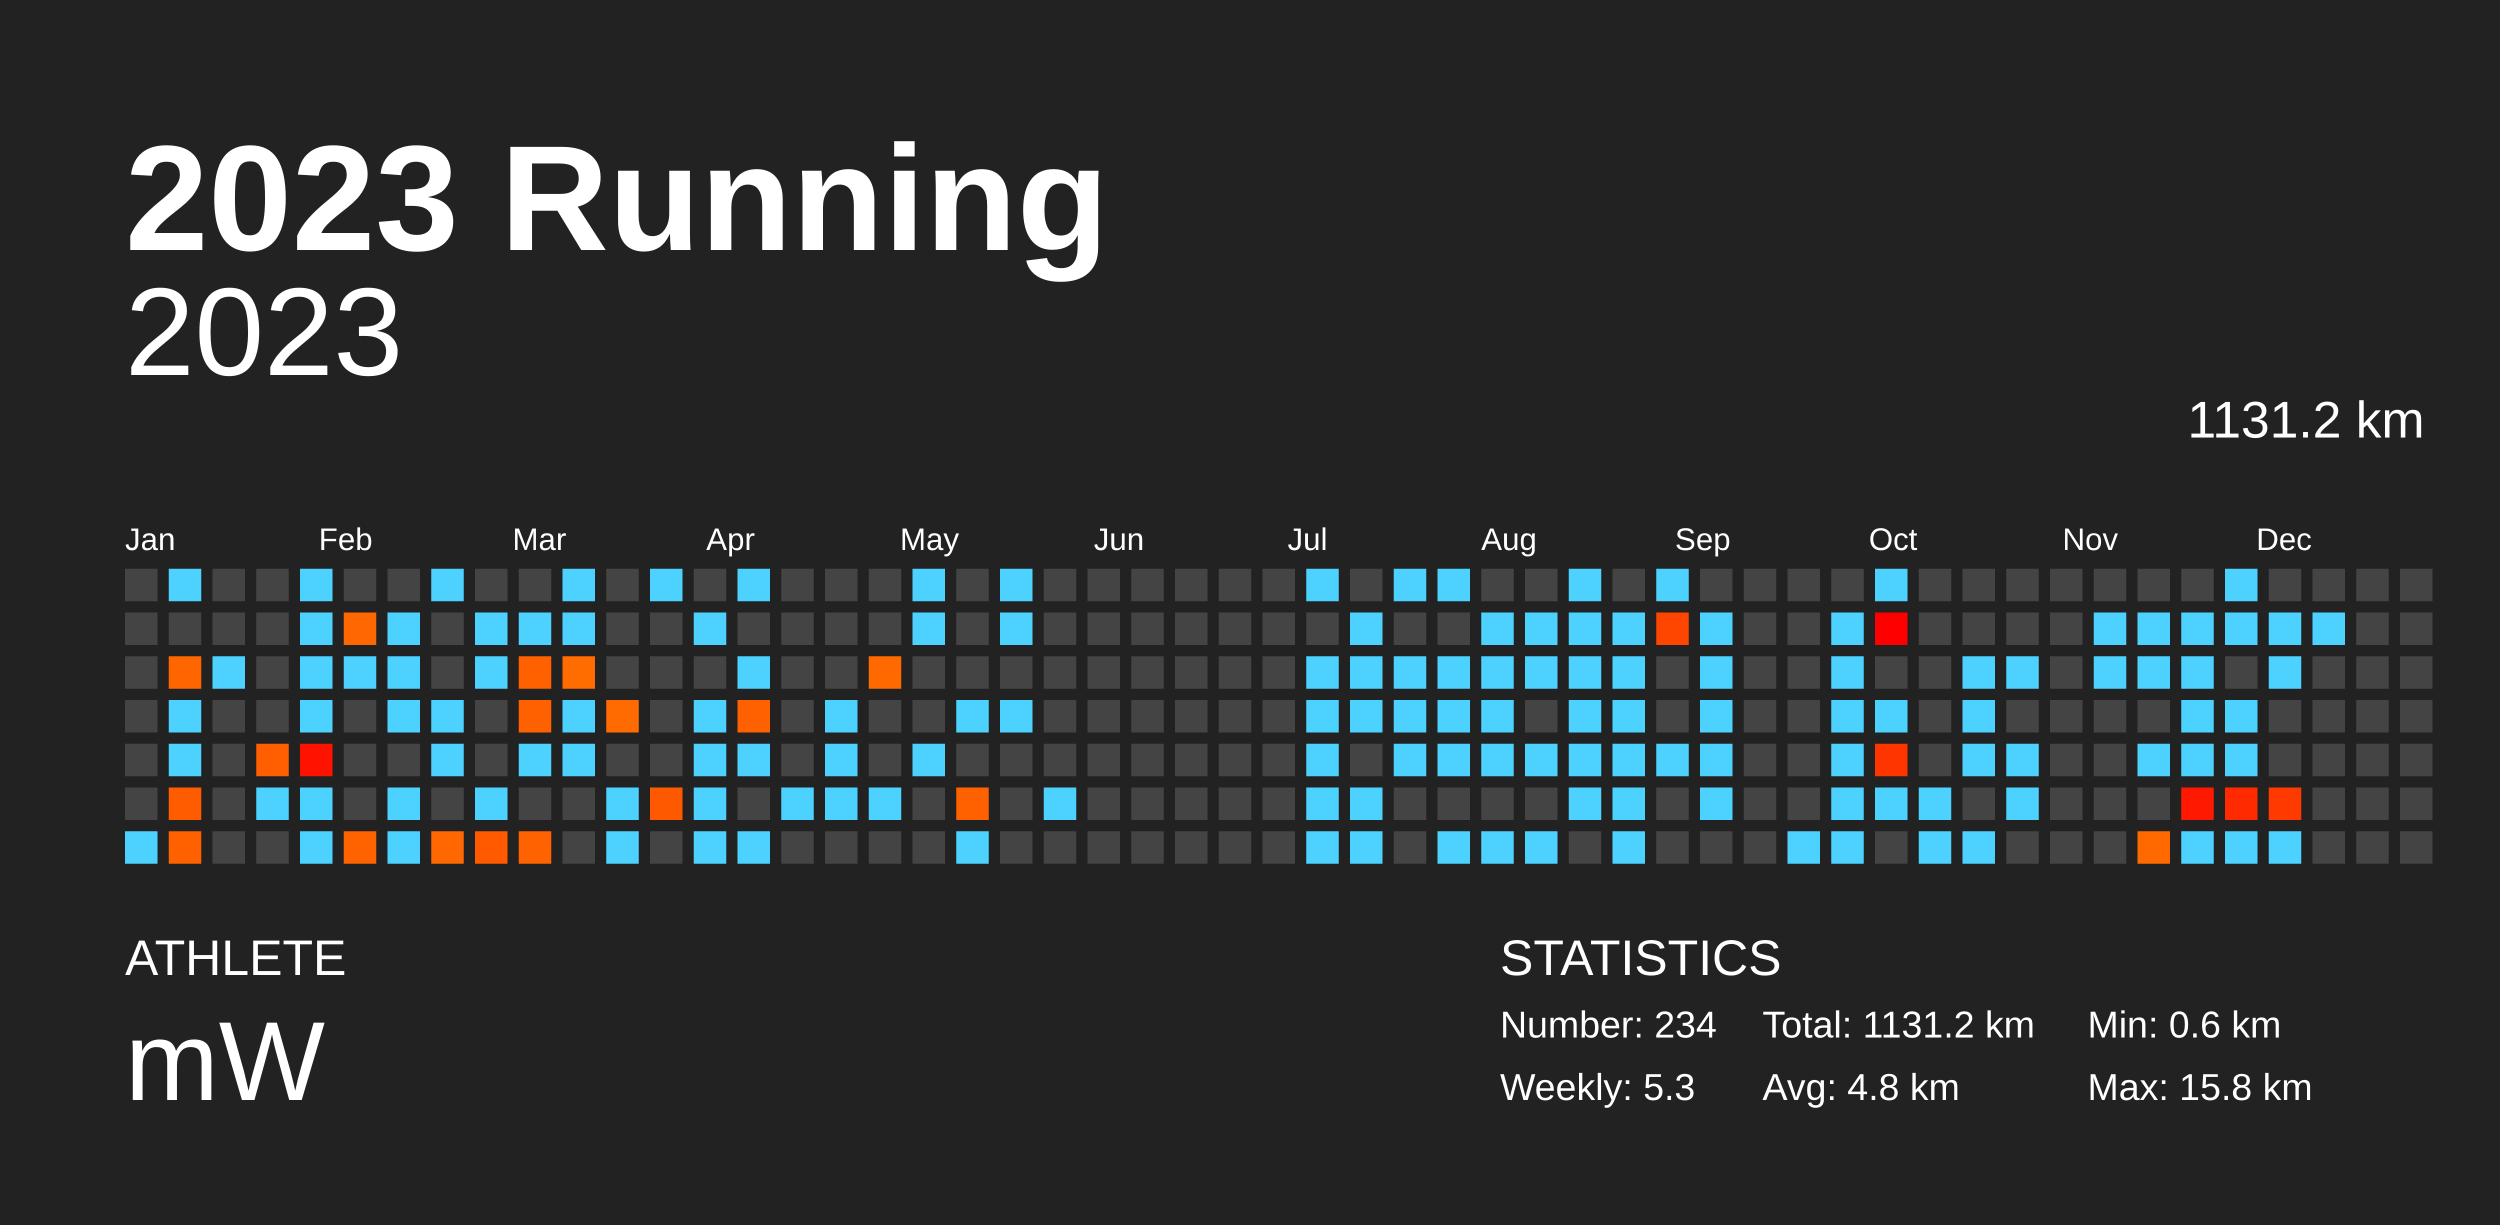
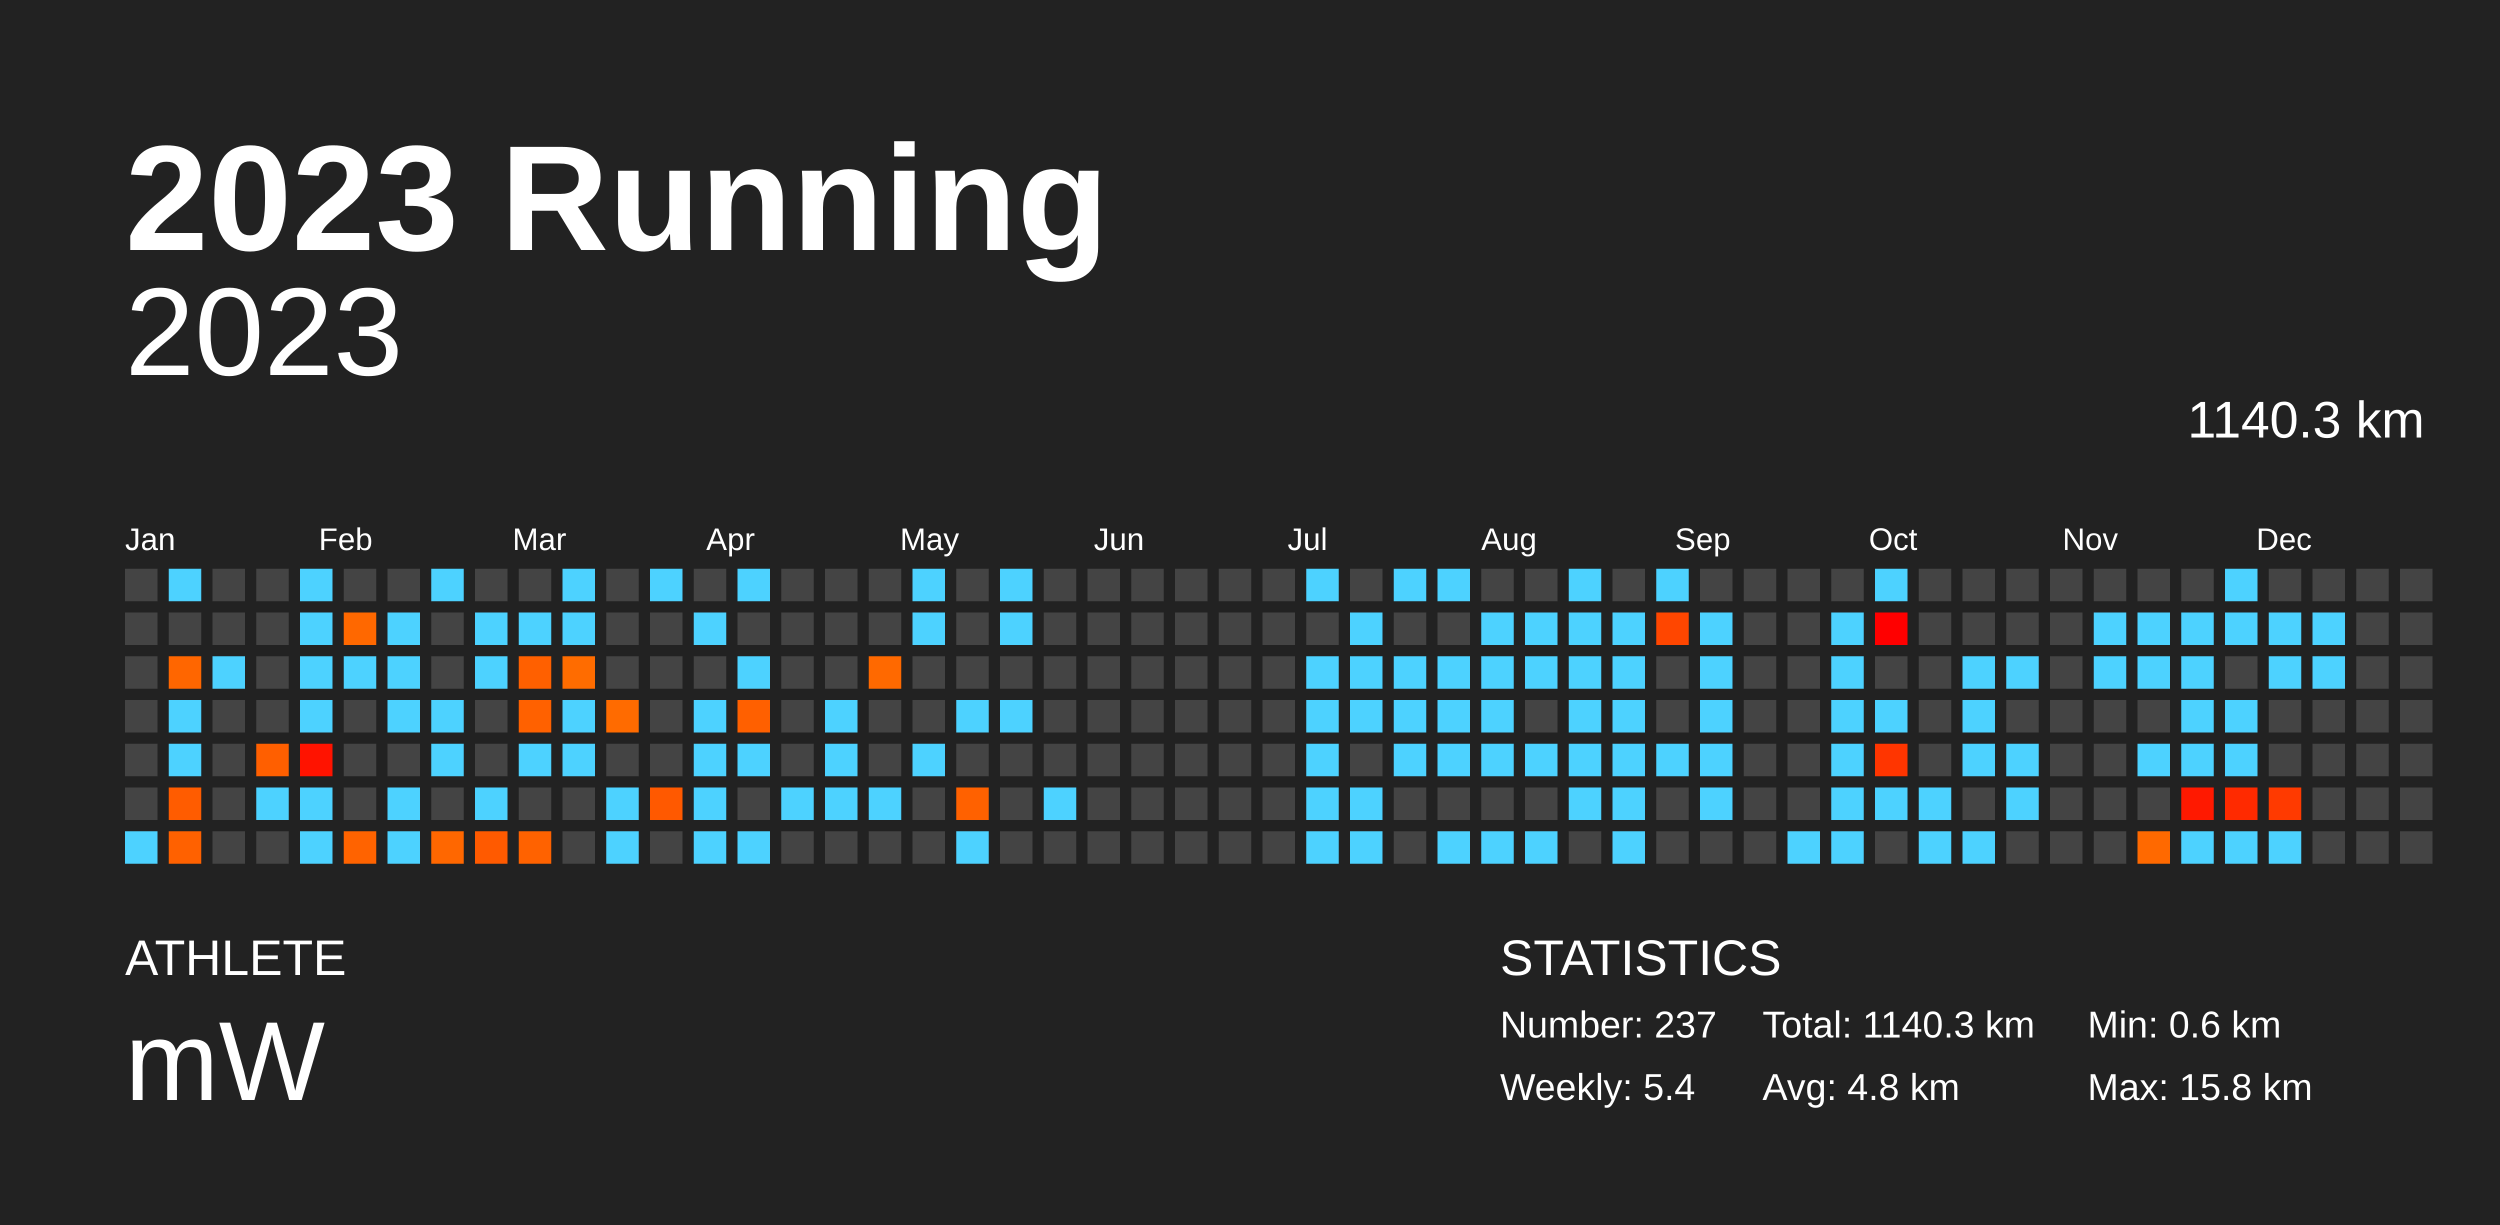
<svg xmlns="http://www.w3.org/2000/svg" baseProfile="full" height="98mm" version="1.1" viewBox="0,0,200,98" width="200mm">
  <defs />
  <rect fill="#222222" height="98" width="200" x="0" y="0" />
  <text fill="#FFFFFF" style="font-size:12px; font-family:Arial; font-weight:bold;" x="10" y="20">2023 Running</text>
  <text fill="#FFFFFF" style="font-size:4px; font-family:Arial" x="10" y="78">ATHLETE</text>
  <text fill="#FFFFFF" style="font-size:9px; font-family:Arial" x="10" y="88">mW</text>
  <text fill="#FFFFFF" style="font-size:4px; font-family:Arial" x="120" y="78">STATISTICS</text>
-   <text fill="#FFFFFF" style="font-size:3px; font-family:Arial" x="120" y="83">Number: 234</text>
-   <text fill="#FFFFFF" style="font-size:3px; font-family:Arial" x="120" y="88">Weekly: 5.3</text>
-   <text fill="#FFFFFF" style="font-size:3px; font-family:Arial" x="141" y="83">Total: 1131.2 km</text>
+   <text fill="#FFFFFF" style="font-size:3px; font-family:Arial" x="120" y="83">Number: 237</text>
+   <text fill="#FFFFFF" style="font-size:3px; font-family:Arial" x="120" y="88">Weekly: 5.4</text>
+   <text fill="#FFFFFF" style="font-size:3px; font-family:Arial" x="141" y="83">Total: 1140.3 km</text>
  <text fill="#FFFFFF" style="font-size:3px; font-family:Arial" x="141" y="88">Avg: 4.8 km</text>
  <text fill="#FFFFFF" style="font-size:3px; font-family:Arial" x="167" y="83">Min: 0.6 km</text>
  <text fill="#FFFFFF" style="font-size:3px; font-family:Arial" x="167" y="88">Max: 15.8 km</text>
  <text alignment-baseline="hanging" fill="#FFFFFF" style="font-size:10.0px; font-family:Arial;" x="10" y="30">2023</text>
-   <text alignment-baseline="hanging" fill="#FFFFFF" style="font-size:4.125px; font-family:Arial;" x="175" y="35">1131.2 km</text>
+   <text alignment-baseline="hanging" fill="#FFFFFF" style="font-size:4.125px; font-family:Arial;" x="175" y="35">1140.3 km</text>
  <text fill="#FFFFFF" style="font-size:2.5px; font-family:Arial" x="10.0" y="44">Jan</text>
  <text fill="#FFFFFF" style="font-size:2.5px; font-family:Arial" x="25.5" y="44">Feb</text>
  <text fill="#FFFFFF" style="font-size:2.5px; font-family:Arial" x="41.0" y="44">Mar</text>
  <text fill="#FFFFFF" style="font-size:2.5px; font-family:Arial" x="56.5" y="44">Apr</text>
  <text fill="#FFFFFF" style="font-size:2.5px; font-family:Arial" x="72.0" y="44">May</text>
  <text fill="#FFFFFF" style="font-size:2.5px; font-family:Arial" x="87.5" y="44">Jun</text>
  <text fill="#FFFFFF" style="font-size:2.5px; font-family:Arial" x="103.0" y="44">Jul</text>
  <text fill="#FFFFFF" style="font-size:2.5px; font-family:Arial" x="118.5" y="44">Aug</text>
  <text fill="#FFFFFF" style="font-size:2.5px; font-family:Arial" x="134.0" y="44">Sep</text>
  <text fill="#FFFFFF" style="font-size:2.5px; font-family:Arial" x="149.5" y="44">Oct</text>
  <text fill="#FFFFFF" style="font-size:2.5px; font-family:Arial" x="165.0" y="44">Nov</text>
  <text fill="#FFFFFF" style="font-size:2.5px; font-family:Arial" x="180.5" y="44">Dec</text>
  <rect fill="#444444" height="2.6" width="2.6" x="10.0" y="45.5" />
  <rect fill="#444444" height="2.6" width="2.6" x="10.0" y="49.0" />
  <rect fill="#444444" height="2.6" width="2.6" x="10.0" y="52.5" />
  <rect fill="#444444" height="2.6" width="2.6" x="10.0" y="56.0" />
  <rect fill="#444444" height="2.6" width="2.6" x="10.0" y="59.5" />
  <rect fill="#444444" height="2.6" width="2.6" x="10.0" y="63.0" />
  <rect fill="#4dd2ff" height="2.6" width="2.6" x="10.0" y="66.5" />
  <rect fill="#4dd2ff" height="2.6" width="2.6" x="13.5" y="45.5" />
  <rect fill="#444444" height="2.6" width="2.6" x="13.5" y="49.0" />
  <rect fill="#ff6600" height="2.6" width="2.6" x="13.5" y="52.5" />
  <rect fill="#4dd2ff" height="2.6" width="2.6" x="13.5" y="56.0" />
  <rect fill="#4dd2ff" height="2.6" width="2.6" x="13.5" y="59.5" />
  <rect fill="#ff5c00" height="2.6" width="2.6" x="13.5" y="63.0" />
  <rect fill="#ff6100" height="2.6" width="2.6" x="13.5" y="66.5" />
  <rect fill="#444444" height="2.6" width="2.6" x="17.0" y="45.5" />
  <rect fill="#444444" height="2.6" width="2.6" x="17.0" y="49.0" />
  <rect fill="#4dd2ff" height="2.6" width="2.6" x="17.0" y="52.5" />
  <rect fill="#444444" height="2.6" width="2.6" x="17.0" y="56.0" />
  <rect fill="#444444" height="2.6" width="2.6" x="17.0" y="59.5" />
  <rect fill="#444444" height="2.6" width="2.6" x="17.0" y="63.0" />
  <rect fill="#444444" height="2.6" width="2.6" x="17.0" y="66.5" />
  <rect fill="#444444" height="2.6" width="2.6" x="20.5" y="45.5" />
  <rect fill="#444444" height="2.6" width="2.6" x="20.5" y="49.0" />
  <rect fill="#444444" height="2.6" width="2.6" x="20.5" y="52.5" />
  <rect fill="#444444" height="2.6" width="2.6" x="20.5" y="56.0" />
  <rect fill="#ff5f00" height="2.6" width="2.6" x="20.5" y="59.5" />
  <rect fill="#4dd2ff" height="2.6" width="2.6" x="20.5" y="63.0" />
  <rect fill="#444444" height="2.6" width="2.6" x="20.5" y="66.5" />
  <rect fill="#4dd2ff" height="2.6" width="2.6" x="24.0" y="45.5" />
  <rect fill="#4dd2ff" height="2.6" width="2.6" x="24.0" y="49.0" />
  <rect fill="#4dd2ff" height="2.6" width="2.6" x="24.0" y="52.5" />
  <rect fill="#4dd2ff" height="2.6" width="2.6" x="24.0" y="56.0" />
  <rect fill="#ff1300" height="2.6" width="2.6" x="24.0" y="59.5" />
  <rect fill="#4dd2ff" height="2.6" width="2.6" x="24.0" y="63.0" />
  <rect fill="#4dd2ff" height="2.6" width="2.6" x="24.0" y="66.5" />
  <rect fill="#444444" height="2.6" width="2.6" x="27.5" y="45.5" />
  <rect fill="#ff6800" height="2.6" width="2.6" x="27.5" y="49.0" />
  <rect fill="#4dd2ff" height="2.6" width="2.6" x="27.5" y="52.5" />
  <rect fill="#444444" height="2.6" width="2.6" x="27.5" y="56.0" />
  <rect fill="#444444" height="2.6" width="2.6" x="27.5" y="59.5" />
  <rect fill="#444444" height="2.6" width="2.6" x="27.5" y="63.0" />
  <rect fill="#ff6300" height="2.6" width="2.6" x="27.5" y="66.5" />
  <rect fill="#444444" height="2.6" width="2.6" x="31.0" y="45.5" />
  <rect fill="#4dd2ff" height="2.6" width="2.6" x="31.0" y="49.0" />
  <rect fill="#4dd2ff" height="2.6" width="2.6" x="31.0" y="52.5" />
  <rect fill="#4dd2ff" height="2.6" width="2.6" x="31.0" y="56.0" />
  <rect fill="#444444" height="2.6" width="2.6" x="31.0" y="59.5" />
  <rect fill="#4dd2ff" height="2.6" width="2.6" x="31.0" y="63.0" />
  <rect fill="#4dd2ff" height="2.6" width="2.6" x="31.0" y="66.5" />
  <rect fill="#4dd2ff" height="2.6" width="2.6" x="34.5" y="45.5" />
  <rect fill="#444444" height="2.6" width="2.6" x="34.5" y="49.0" />
  <rect fill="#444444" height="2.6" width="2.6" x="34.5" y="52.5" />
  <rect fill="#4dd2ff" height="2.6" width="2.6" x="34.5" y="56.0" />
  <rect fill="#4dd2ff" height="2.6" width="2.6" x="34.5" y="59.5" />
  <rect fill="#444444" height="2.6" width="2.6" x="34.5" y="63.0" />
  <rect fill="#ff6700" height="2.6" width="2.6" x="34.5" y="66.5" />
  <rect fill="#444444" height="2.6" width="2.6" x="38.0" y="45.5" />
  <rect fill="#4dd2ff" height="2.6" width="2.6" x="38.0" y="49.0" />
  <rect fill="#4dd2ff" height="2.6" width="2.6" x="38.0" y="52.5" />
  <rect fill="#444444" height="2.6" width="2.6" x="38.0" y="56.0" />
  <rect fill="#444444" height="2.6" width="2.6" x="38.0" y="59.5" />
  <rect fill="#4dd2ff" height="2.6" width="2.6" x="38.0" y="63.0" />
  <rect fill="#ff5a00" height="2.6" width="2.6" x="38.0" y="66.5" />
  <rect fill="#444444" height="2.6" width="2.6" x="41.5" y="45.5" />
  <rect fill="#4dd2ff" height="2.6" width="2.6" x="41.5" y="49.0" />
  <rect fill="#ff6000" height="2.6" width="2.6" x="41.5" y="52.5" />
  <rect fill="#ff6100" height="2.6" width="2.6" x="41.5" y="56.0" />
  <rect fill="#4dd2ff" height="2.6" width="2.6" x="41.5" y="59.5" />
  <rect fill="#444444" height="2.6" width="2.6" x="41.5" y="63.0" />
  <rect fill="#ff6200" height="2.6" width="2.6" x="41.5" y="66.5" />
  <rect fill="#4dd2ff" height="2.6" width="2.6" x="45.0" y="45.5" />
  <rect fill="#4dd2ff" height="2.6" width="2.6" x="45.0" y="49.0" />
  <rect fill="#ff6c00" height="2.6" width="2.6" x="45.0" y="52.5" />
  <rect fill="#4dd2ff" height="2.6" width="2.6" x="45.0" y="56.0" />
  <rect fill="#4dd2ff" height="2.6" width="2.6" x="45.0" y="59.5" />
  <rect fill="#444444" height="2.6" width="2.6" x="45.0" y="63.0" />
  <rect fill="#444444" height="2.6" width="2.6" x="45.0" y="66.5" />
  <rect fill="#444444" height="2.6" width="2.6" x="48.5" y="45.5" />
  <rect fill="#444444" height="2.6" width="2.6" x="48.5" y="49.0" />
  <rect fill="#444444" height="2.6" width="2.6" x="48.5" y="52.5" />
  <rect fill="#ff6b00" height="2.6" width="2.6" x="48.5" y="56.0" />
  <rect fill="#444444" height="2.6" width="2.6" x="48.5" y="59.5" />
  <rect fill="#4dd2ff" height="2.6" width="2.6" x="48.5" y="63.0" />
  <rect fill="#4dd2ff" height="2.6" width="2.6" x="48.5" y="66.5" />
  <rect fill="#4dd2ff" height="2.6" width="2.6" x="52.0" y="45.5" />
  <rect fill="#444444" height="2.6" width="2.6" x="52.0" y="49.0" />
  <rect fill="#444444" height="2.6" width="2.6" x="52.0" y="52.5" />
  <rect fill="#444444" height="2.6" width="2.6" x="52.0" y="56.0" />
  <rect fill="#444444" height="2.6" width="2.6" x="52.0" y="59.5" />
  <rect fill="#ff5900" height="2.6" width="2.6" x="52.0" y="63.0" />
  <rect fill="#444444" height="2.6" width="2.6" x="52.0" y="66.5" />
  <rect fill="#444444" height="2.6" width="2.6" x="55.5" y="45.5" />
  <rect fill="#4dd2ff" height="2.6" width="2.6" x="55.5" y="49.0" />
  <rect fill="#444444" height="2.6" width="2.6" x="55.5" y="52.5" />
  <rect fill="#4dd2ff" height="2.6" width="2.6" x="55.5" y="56.0" />
  <rect fill="#4dd2ff" height="2.6" width="2.6" x="55.5" y="59.5" />
  <rect fill="#4dd2ff" height="2.6" width="2.6" x="55.5" y="63.0" />
  <rect fill="#4dd2ff" height="2.6" width="2.6" x="55.5" y="66.5" />
  <rect fill="#4dd2ff" height="2.6" width="2.6" x="59.0" y="45.5" />
  <rect fill="#444444" height="2.6" width="2.6" x="59.0" y="49.0" />
  <rect fill="#4dd2ff" height="2.6" width="2.6" x="59.0" y="52.5" />
  <rect fill="#ff6000" height="2.6" width="2.6" x="59.0" y="56.0" />
  <rect fill="#4dd2ff" height="2.6" width="2.6" x="59.0" y="59.5" />
  <rect fill="#444444" height="2.6" width="2.6" x="59.0" y="63.0" />
  <rect fill="#4dd2ff" height="2.6" width="2.6" x="59.0" y="66.5" />
  <rect fill="#444444" height="2.6" width="2.6" x="62.5" y="45.5" />
  <rect fill="#444444" height="2.6" width="2.6" x="62.5" y="49.0" />
  <rect fill="#444444" height="2.6" width="2.6" x="62.5" y="52.5" />
  <rect fill="#444444" height="2.6" width="2.6" x="62.5" y="56.0" />
  <rect fill="#444444" height="2.6" width="2.6" x="62.5" y="59.5" />
  <rect fill="#4dd2ff" height="2.6" width="2.6" x="62.5" y="63.0" />
  <rect fill="#444444" height="2.6" width="2.6" x="62.5" y="66.5" />
  <rect fill="#444444" height="2.6" width="2.6" x="66.0" y="45.5" />
  <rect fill="#444444" height="2.6" width="2.6" x="66.0" y="49.0" />
  <rect fill="#444444" height="2.6" width="2.6" x="66.0" y="52.5" />
  <rect fill="#4dd2ff" height="2.6" width="2.6" x="66.0" y="56.0" />
  <rect fill="#4dd2ff" height="2.6" width="2.6" x="66.0" y="59.5" />
  <rect fill="#4dd2ff" height="2.6" width="2.6" x="66.0" y="63.0" />
  <rect fill="#444444" height="2.6" width="2.6" x="66.0" y="66.5" />
  <rect fill="#444444" height="2.6" width="2.6" x="69.5" y="45.5" />
  <rect fill="#444444" height="2.6" width="2.6" x="69.5" y="49.0" />
  <rect fill="#ff6900" height="2.6" width="2.6" x="69.5" y="52.5" />
  <rect fill="#444444" height="2.6" width="2.6" x="69.5" y="56.0" />
  <rect fill="#444444" height="2.6" width="2.6" x="69.5" y="59.5" />
  <rect fill="#4dd2ff" height="2.6" width="2.6" x="69.5" y="63.0" />
  <rect fill="#444444" height="2.6" width="2.6" x="69.5" y="66.5" />
  <rect fill="#4dd2ff" height="2.6" width="2.6" x="73.0" y="45.5" />
  <rect fill="#4dd2ff" height="2.6" width="2.6" x="73.0" y="49.0" />
  <rect fill="#444444" height="2.6" width="2.6" x="73.0" y="52.5" />
  <rect fill="#444444" height="2.6" width="2.6" x="73.0" y="56.0" />
  <rect fill="#4dd2ff" height="2.6" width="2.6" x="73.0" y="59.5" />
  <rect fill="#444444" height="2.6" width="2.6" x="73.0" y="63.0" />
  <rect fill="#444444" height="2.6" width="2.6" x="73.0" y="66.5" />
  <rect fill="#444444" height="2.6" width="2.6" x="76.5" y="45.5" />
  <rect fill="#444444" height="2.6" width="2.6" x="76.5" y="49.0" />
  <rect fill="#444444" height="2.6" width="2.6" x="76.5" y="52.5" />
  <rect fill="#4dd2ff" height="2.6" width="2.6" x="76.5" y="56.0" />
  <rect fill="#444444" height="2.6" width="2.6" x="76.5" y="59.5" />
  <rect fill="#ff6100" height="2.6" width="2.6" x="76.5" y="63.0" />
  <rect fill="#4dd2ff" height="2.6" width="2.6" x="76.5" y="66.5" />
  <rect fill="#4dd2ff" height="2.6" width="2.6" x="80.0" y="45.5" />
  <rect fill="#4dd2ff" height="2.6" width="2.6" x="80.0" y="49.0" />
  <rect fill="#444444" height="2.6" width="2.6" x="80.0" y="52.5" />
  <rect fill="#4dd2ff" height="2.6" width="2.6" x="80.0" y="56.0" />
  <rect fill="#444444" height="2.6" width="2.6" x="80.0" y="59.5" />
  <rect fill="#444444" height="2.6" width="2.6" x="80.0" y="63.0" />
  <rect fill="#444444" height="2.6" width="2.6" x="80.0" y="66.5" />
  <rect fill="#444444" height="2.6" width="2.6" x="83.5" y="45.5" />
  <rect fill="#444444" height="2.6" width="2.6" x="83.5" y="49.0" />
  <rect fill="#444444" height="2.6" width="2.6" x="83.5" y="52.5" />
  <rect fill="#444444" height="2.6" width="2.6" x="83.5" y="56.0" />
  <rect fill="#444444" height="2.6" width="2.6" x="83.5" y="59.5" />
  <rect fill="#4dd2ff" height="2.6" width="2.6" x="83.5" y="63.0" />
  <rect fill="#444444" height="2.6" width="2.6" x="83.5" y="66.5" />
  <rect fill="#444444" height="2.6" width="2.6" x="87.0" y="45.5" />
  <rect fill="#444444" height="2.6" width="2.6" x="87.0" y="49.0" />
  <rect fill="#444444" height="2.6" width="2.6" x="87.0" y="52.5" />
  <rect fill="#444444" height="2.6" width="2.6" x="87.0" y="56.0" />
  <rect fill="#444444" height="2.6" width="2.6" x="87.0" y="59.5" />
  <rect fill="#444444" height="2.6" width="2.6" x="87.0" y="63.0" />
  <rect fill="#444444" height="2.6" width="2.6" x="87.0" y="66.5" />
  <rect fill="#444444" height="2.6" width="2.6" x="90.5" y="45.5" />
  <rect fill="#444444" height="2.6" width="2.6" x="90.5" y="49.0" />
  <rect fill="#444444" height="2.6" width="2.6" x="90.5" y="52.5" />
  <rect fill="#444444" height="2.6" width="2.6" x="90.5" y="56.0" />
  <rect fill="#444444" height="2.6" width="2.6" x="90.5" y="59.5" />
  <rect fill="#444444" height="2.6" width="2.6" x="90.5" y="63.0" />
  <rect fill="#444444" height="2.6" width="2.6" x="90.5" y="66.5" />
  <rect fill="#444444" height="2.6" width="2.6" x="94.0" y="45.5" />
  <rect fill="#444444" height="2.6" width="2.6" x="94.0" y="49.0" />
  <rect fill="#444444" height="2.6" width="2.6" x="94.0" y="52.5" />
  <rect fill="#444444" height="2.6" width="2.6" x="94.0" y="56.0" />
  <rect fill="#444444" height="2.6" width="2.6" x="94.0" y="59.5" />
  <rect fill="#444444" height="2.6" width="2.6" x="94.0" y="63.0" />
  <rect fill="#444444" height="2.6" width="2.6" x="94.0" y="66.5" />
  <rect fill="#444444" height="2.6" width="2.6" x="97.5" y="45.5" />
  <rect fill="#444444" height="2.6" width="2.6" x="97.5" y="49.0" />
  <rect fill="#444444" height="2.6" width="2.6" x="97.5" y="52.5" />
  <rect fill="#444444" height="2.6" width="2.6" x="97.5" y="56.0" />
  <rect fill="#444444" height="2.6" width="2.6" x="97.5" y="59.5" />
  <rect fill="#444444" height="2.6" width="2.6" x="97.5" y="63.0" />
  <rect fill="#444444" height="2.6" width="2.6" x="97.5" y="66.5" />
  <rect fill="#444444" height="2.6" width="2.6" x="101.0" y="45.5" />
  <rect fill="#444444" height="2.6" width="2.6" x="101.0" y="49.0" />
  <rect fill="#444444" height="2.6" width="2.6" x="101.0" y="52.5" />
  <rect fill="#444444" height="2.6" width="2.6" x="101.0" y="56.0" />
  <rect fill="#444444" height="2.6" width="2.6" x="101.0" y="59.5" />
  <rect fill="#444444" height="2.6" width="2.6" x="101.0" y="63.0" />
  <rect fill="#444444" height="2.6" width="2.6" x="101.0" y="66.5" />
  <rect fill="#4dd2ff" height="2.6" width="2.6" x="104.5" y="45.5" />
  <rect fill="#444444" height="2.6" width="2.6" x="104.5" y="49.0" />
  <rect fill="#4dd2ff" height="2.6" width="2.6" x="104.5" y="52.5" />
  <rect fill="#4dd2ff" height="2.6" width="2.6" x="104.5" y="56.0" />
  <rect fill="#4dd2ff" height="2.6" width="2.6" x="104.5" y="59.5" />
  <rect fill="#4dd2ff" height="2.6" width="2.6" x="104.5" y="63.0" />
  <rect fill="#4dd2ff" height="2.6" width="2.6" x="104.5" y="66.5" />
  <rect fill="#444444" height="2.6" width="2.6" x="108.0" y="45.5" />
  <rect fill="#4dd2ff" height="2.6" width="2.6" x="108.0" y="49.0" />
  <rect fill="#4dd2ff" height="2.6" width="2.6" x="108.0" y="52.5" />
  <rect fill="#4dd2ff" height="2.6" width="2.6" x="108.0" y="56.0" />
  <rect fill="#444444" height="2.6" width="2.6" x="108.0" y="59.5" />
  <rect fill="#4dd2ff" height="2.6" width="2.6" x="108.0" y="63.0" />
  <rect fill="#4dd2ff" height="2.6" width="2.6" x="108.0" y="66.5" />
  <rect fill="#4dd2ff" height="2.6" width="2.6" x="111.5" y="45.5" />
  <rect fill="#444444" height="2.6" width="2.6" x="111.5" y="49.0" />
  <rect fill="#4dd2ff" height="2.6" width="2.6" x="111.5" y="52.5" />
  <rect fill="#4dd2ff" height="2.6" width="2.6" x="111.5" y="56.0" />
  <rect fill="#4dd2ff" height="2.6" width="2.6" x="111.5" y="59.5" />
  <rect fill="#444444" height="2.6" width="2.6" x="111.5" y="63.0" />
  <rect fill="#444444" height="2.6" width="2.6" x="111.5" y="66.5" />
  <rect fill="#4dd2ff" height="2.6" width="2.6" x="115.0" y="45.5" />
  <rect fill="#444444" height="2.6" width="2.6" x="115.0" y="49.0" />
  <rect fill="#4dd2ff" height="2.6" width="2.6" x="115.0" y="52.5" />
  <rect fill="#4dd2ff" height="2.6" width="2.6" x="115.0" y="56.0" />
  <rect fill="#4dd2ff" height="2.6" width="2.6" x="115.0" y="59.5" />
  <rect fill="#444444" height="2.6" width="2.6" x="115.0" y="63.0" />
  <rect fill="#4dd2ff" height="2.6" width="2.6" x="115.0" y="66.5" />
  <rect fill="#444444" height="2.6" width="2.6" x="118.5" y="45.5" />
  <rect fill="#4dd2ff" height="2.6" width="2.6" x="118.5" y="49.0" />
  <rect fill="#4dd2ff" height="2.6" width="2.6" x="118.5" y="52.5" />
  <rect fill="#4dd2ff" height="2.6" width="2.6" x="118.5" y="56.0" />
  <rect fill="#4dd2ff" height="2.6" width="2.6" x="118.5" y="59.5" />
  <rect fill="#444444" height="2.6" width="2.6" x="118.5" y="63.0" />
  <rect fill="#4dd2ff" height="2.6" width="2.6" x="118.5" y="66.5" />
  <rect fill="#444444" height="2.6" width="2.6" x="122.0" y="45.5" />
  <rect fill="#4dd2ff" height="2.6" width="2.6" x="122.0" y="49.0" />
  <rect fill="#4dd2ff" height="2.6" width="2.6" x="122.0" y="52.5" />
  <rect fill="#444444" height="2.6" width="2.6" x="122.0" y="56.0" />
  <rect fill="#4dd2ff" height="2.6" width="2.6" x="122.0" y="59.5" />
  <rect fill="#444444" height="2.6" width="2.6" x="122.0" y="63.0" />
  <rect fill="#4dd2ff" height="2.6" width="2.6" x="122.0" y="66.5" />
  <rect fill="#4dd2ff" height="2.6" width="2.6" x="125.5" y="45.5" />
  <rect fill="#4dd2ff" height="2.6" width="2.6" x="125.5" y="49.0" />
  <rect fill="#4dd2ff" height="2.6" width="2.6" x="125.5" y="52.5" />
  <rect fill="#4dd2ff" height="2.6" width="2.6" x="125.5" y="56.0" />
  <rect fill="#4dd2ff" height="2.6" width="2.6" x="125.5" y="59.5" />
  <rect fill="#4dd2ff" height="2.6" width="2.6" x="125.5" y="63.0" />
  <rect fill="#444444" height="2.6" width="2.6" x="125.5" y="66.5" />
  <rect fill="#444444" height="2.6" width="2.6" x="129.0" y="45.5" />
  <rect fill="#4dd2ff" height="2.6" width="2.6" x="129.0" y="49.0" />
  <rect fill="#4dd2ff" height="2.6" width="2.6" x="129.0" y="52.5" />
  <rect fill="#4dd2ff" height="2.6" width="2.6" x="129.0" y="56.0" />
  <rect fill="#4dd2ff" height="2.6" width="2.6" x="129.0" y="59.5" />
  <rect fill="#4dd2ff" height="2.6" width="2.6" x="129.0" y="63.0" />
  <rect fill="#4dd2ff" height="2.6" width="2.6" x="129.0" y="66.5" />
  <rect fill="#4dd2ff" height="2.6" width="2.6" x="132.5" y="45.5" />
  <rect fill="#ff4600" height="2.6" width="2.6" x="132.5" y="49.0" />
  <rect fill="#444444" height="2.6" width="2.6" x="132.5" y="52.5" />
  <rect fill="#444444" height="2.6" width="2.6" x="132.5" y="56.0" />
  <rect fill="#4dd2ff" height="2.6" width="2.6" x="132.5" y="59.5" />
  <rect fill="#444444" height="2.6" width="2.6" x="132.5" y="63.0" />
  <rect fill="#444444" height="2.6" width="2.6" x="132.5" y="66.5" />
  <rect fill="#444444" height="2.6" width="2.6" x="136.0" y="45.5" />
  <rect fill="#4dd2ff" height="2.6" width="2.6" x="136.0" y="49.0" />
  <rect fill="#4dd2ff" height="2.6" width="2.6" x="136.0" y="52.5" />
  <rect fill="#4dd2ff" height="2.6" width="2.6" x="136.0" y="56.0" />
  <rect fill="#4dd2ff" height="2.6" width="2.6" x="136.0" y="59.5" />
  <rect fill="#4dd2ff" height="2.6" width="2.6" x="136.0" y="63.0" />
  <rect fill="#444444" height="2.6" width="2.6" x="136.0" y="66.5" />
  <rect fill="#444444" height="2.6" width="2.6" x="139.5" y="45.5" />
  <rect fill="#444444" height="2.6" width="2.6" x="139.5" y="49.0" />
  <rect fill="#444444" height="2.6" width="2.6" x="139.5" y="52.5" />
  <rect fill="#444444" height="2.6" width="2.6" x="139.5" y="56.0" />
  <rect fill="#444444" height="2.6" width="2.6" x="139.5" y="59.5" />
  <rect fill="#444444" height="2.6" width="2.6" x="139.5" y="63.0" />
  <rect fill="#444444" height="2.6" width="2.6" x="139.5" y="66.5" />
  <rect fill="#444444" height="2.6" width="2.6" x="143.0" y="45.5" />
  <rect fill="#444444" height="2.6" width="2.6" x="143.0" y="49.0" />
  <rect fill="#444444" height="2.6" width="2.6" x="143.0" y="52.5" />
  <rect fill="#444444" height="2.6" width="2.6" x="143.0" y="56.0" />
  <rect fill="#444444" height="2.6" width="2.6" x="143.0" y="59.5" />
  <rect fill="#444444" height="2.6" width="2.6" x="143.0" y="63.0" />
  <rect fill="#4dd2ff" height="2.6" width="2.6" x="143.0" y="66.5" />
  <rect fill="#444444" height="2.6" width="2.6" x="146.5" y="45.5" />
  <rect fill="#4dd2ff" height="2.6" width="2.6" x="146.5" y="49.0" />
  <rect fill="#4dd2ff" height="2.6" width="2.6" x="146.5" y="52.5" />
  <rect fill="#4dd2ff" height="2.6" width="2.6" x="146.5" y="56.0" />
  <rect fill="#4dd2ff" height="2.6" width="2.6" x="146.5" y="59.5" />
  <rect fill="#4dd2ff" height="2.6" width="2.6" x="146.5" y="63.0" />
  <rect fill="#4dd2ff" height="2.6" width="2.6" x="146.5" y="66.5" />
  <rect fill="#4dd2ff" height="2.6" width="2.6" x="150.0" y="45.5" />
  <rect fill="#ff0000" height="2.6" width="2.6" x="150.0" y="49.0" />
  <rect fill="#444444" height="2.6" width="2.6" x="150.0" y="52.5" />
  <rect fill="#4dd2ff" height="2.6" width="2.6" x="150.0" y="56.0" />
  <rect fill="#ff3500" height="2.6" width="2.6" x="150.0" y="59.5" />
  <rect fill="#4dd2ff" height="2.6" width="2.6" x="150.0" y="63.0" />
  <rect fill="#444444" height="2.6" width="2.6" x="150.0" y="66.5" />
  <rect fill="#444444" height="2.6" width="2.6" x="153.5" y="45.5" />
  <rect fill="#444444" height="2.6" width="2.6" x="153.5" y="49.0" />
  <rect fill="#444444" height="2.6" width="2.6" x="153.5" y="52.5" />
  <rect fill="#444444" height="2.6" width="2.6" x="153.5" y="56.0" />
  <rect fill="#444444" height="2.6" width="2.6" x="153.5" y="59.5" />
  <rect fill="#4dd2ff" height="2.6" width="2.6" x="153.5" y="63.0" />
  <rect fill="#4dd2ff" height="2.6" width="2.6" x="153.5" y="66.5" />
  <rect fill="#444444" height="2.6" width="2.6" x="157.0" y="45.5" />
  <rect fill="#444444" height="2.6" width="2.6" x="157.0" y="49.0" />
  <rect fill="#4dd2ff" height="2.6" width="2.6" x="157.0" y="52.5" />
  <rect fill="#4dd2ff" height="2.6" width="2.6" x="157.0" y="56.0" />
  <rect fill="#4dd2ff" height="2.6" width="2.6" x="157.0" y="59.5" />
  <rect fill="#444444" height="2.6" width="2.6" x="157.0" y="63.0" />
  <rect fill="#4dd2ff" height="2.6" width="2.6" x="157.0" y="66.5" />
  <rect fill="#444444" height="2.6" width="2.6" x="160.5" y="45.5" />
  <rect fill="#444444" height="2.6" width="2.6" x="160.5" y="49.0" />
  <rect fill="#4dd2ff" height="2.6" width="2.6" x="160.5" y="52.5" />
  <rect fill="#444444" height="2.6" width="2.6" x="160.5" y="56.0" />
  <rect fill="#4dd2ff" height="2.6" width="2.6" x="160.5" y="59.5" />
  <rect fill="#4dd2ff" height="2.6" width="2.6" x="160.5" y="63.0" />
  <rect fill="#444444" height="2.6" width="2.6" x="160.5" y="66.5" />
  <rect fill="#444444" height="2.6" width="2.6" x="164.0" y="45.5" />
  <rect fill="#444444" height="2.6" width="2.6" x="164.0" y="49.0" />
  <rect fill="#444444" height="2.6" width="2.6" x="164.0" y="52.5" />
  <rect fill="#444444" height="2.6" width="2.6" x="164.0" y="56.0" />
  <rect fill="#444444" height="2.6" width="2.6" x="164.0" y="59.5" />
  <rect fill="#444444" height="2.6" width="2.6" x="164.0" y="63.0" />
  <rect fill="#444444" height="2.6" width="2.6" x="164.0" y="66.5" />
  <rect fill="#444444" height="2.6" width="2.6" x="167.5" y="45.5" />
  <rect fill="#4dd2ff" height="2.6" width="2.6" x="167.5" y="49.0" />
  <rect fill="#4dd2ff" height="2.6" width="2.6" x="167.5" y="52.5" />
  <rect fill="#444444" height="2.6" width="2.6" x="167.5" y="56.0" />
  <rect fill="#444444" height="2.6" width="2.6" x="167.5" y="59.5" />
  <rect fill="#444444" height="2.6" width="2.6" x="167.5" y="63.0" />
  <rect fill="#444444" height="2.6" width="2.6" x="167.5" y="66.5" />
  <rect fill="#444444" height="2.6" width="2.6" x="171.0" y="45.5" />
  <rect fill="#4dd2ff" height="2.6" width="2.6" x="171.0" y="49.0" />
  <rect fill="#4dd2ff" height="2.6" width="2.6" x="171.0" y="52.5" />
  <rect fill="#444444" height="2.6" width="2.6" x="171.0" y="56.0" />
  <rect fill="#4dd2ff" height="2.6" width="2.6" x="171.0" y="59.5" />
  <rect fill="#444444" height="2.6" width="2.6" x="171.0" y="63.0" />
  <rect fill="#ff6900" height="2.6" width="2.6" x="171.0" y="66.5" />
  <rect fill="#444444" height="2.6" width="2.6" x="174.5" y="45.5" />
  <rect fill="#4dd2ff" height="2.6" width="2.6" x="174.5" y="49.0" />
  <rect fill="#4dd2ff" height="2.6" width="2.6" x="174.5" y="52.5" />
  <rect fill="#4dd2ff" height="2.6" width="2.6" x="174.5" y="56.0" />
  <rect fill="#4dd2ff" height="2.6" width="2.6" x="174.5" y="59.5" />
  <rect fill="#ff1900" height="2.6" width="2.6" x="174.5" y="63.0" />
  <rect fill="#4dd2ff" height="2.6" width="2.6" x="174.5" y="66.5" />
  <rect fill="#4dd2ff" height="2.6" width="2.6" x="178.0" y="45.5" />
  <rect fill="#4dd2ff" height="2.6" width="2.6" x="178.0" y="49.0" />
  <rect fill="#444444" height="2.6" width="2.6" x="178.0" y="52.5" />
  <rect fill="#4dd2ff" height="2.6" width="2.6" x="178.0" y="56.0" />
  <rect fill="#4dd2ff" height="2.6" width="2.6" x="178.0" y="59.5" />
  <rect fill="#ff2a00" height="2.6" width="2.6" x="178.0" y="63.0" />
  <rect fill="#4dd2ff" height="2.6" width="2.6" x="178.0" y="66.5" />
  <rect fill="#444444" height="2.6" width="2.6" x="181.5" y="45.5" />
  <rect fill="#4dd2ff" height="2.6" width="2.6" x="181.5" y="49.0" />
  <rect fill="#4dd2ff" height="2.6" width="2.6" x="181.5" y="52.5" />
  <rect fill="#444444" height="2.6" width="2.6" x="181.5" y="56.0" />
  <rect fill="#444444" height="2.6" width="2.6" x="181.5" y="59.5" />
  <rect fill="#ff3a00" height="2.6" width="2.6" x="181.5" y="63.0" />
  <rect fill="#4dd2ff" height="2.6" width="2.6" x="181.5" y="66.5" />
  <rect fill="#444444" height="2.6" width="2.6" x="185.0" y="45.5" />
  <rect fill="#4dd2ff" height="2.6" width="2.6" x="185.0" y="49.0" />
-   <rect fill="#444444" height="2.6" width="2.6" x="185.0" y="52.5" />
+   <rect fill="#4dd2ff" height="2.6" width="2.6" x="185.0" y="52.5" />
  <rect fill="#444444" height="2.6" width="2.6" x="185.0" y="56.0" />
  <rect fill="#444444" height="2.6" width="2.6" x="185.0" y="59.5" />
  <rect fill="#444444" height="2.6" width="2.6" x="185.0" y="63.0" />
  <rect fill="#444444" height="2.6" width="2.6" x="185.0" y="66.5" />
  <rect fill="#444444" height="2.6" width="2.6" x="188.5" y="45.5" />
  <rect fill="#444444" height="2.6" width="2.6" x="188.5" y="49.0" />
  <rect fill="#444444" height="2.6" width="2.6" x="188.5" y="52.5" />
  <rect fill="#444444" height="2.6" width="2.6" x="188.5" y="56.0" />
  <rect fill="#444444" height="2.6" width="2.6" x="188.5" y="59.5" />
  <rect fill="#444444" height="2.6" width="2.6" x="188.5" y="63.0" />
  <rect fill="#444444" height="2.6" width="2.6" x="188.5" y="66.5" />
  <rect fill="#444444" height="2.6" width="2.6" x="192.0" y="45.5" />
  <rect fill="#444444" height="2.6" width="2.6" x="192.0" y="49.0" />
  <rect fill="#444444" height="2.6" width="2.6" x="192.0" y="52.5" />
  <rect fill="#444444" height="2.6" width="2.6" x="192.0" y="56.0" />
  <rect fill="#444444" height="2.6" width="2.6" x="192.0" y="59.5" />
  <rect fill="#444444" height="2.6" width="2.6" x="192.0" y="63.0" />
  <rect fill="#444444" height="2.6" width="2.6" x="192.0" y="66.5" />
</svg>
